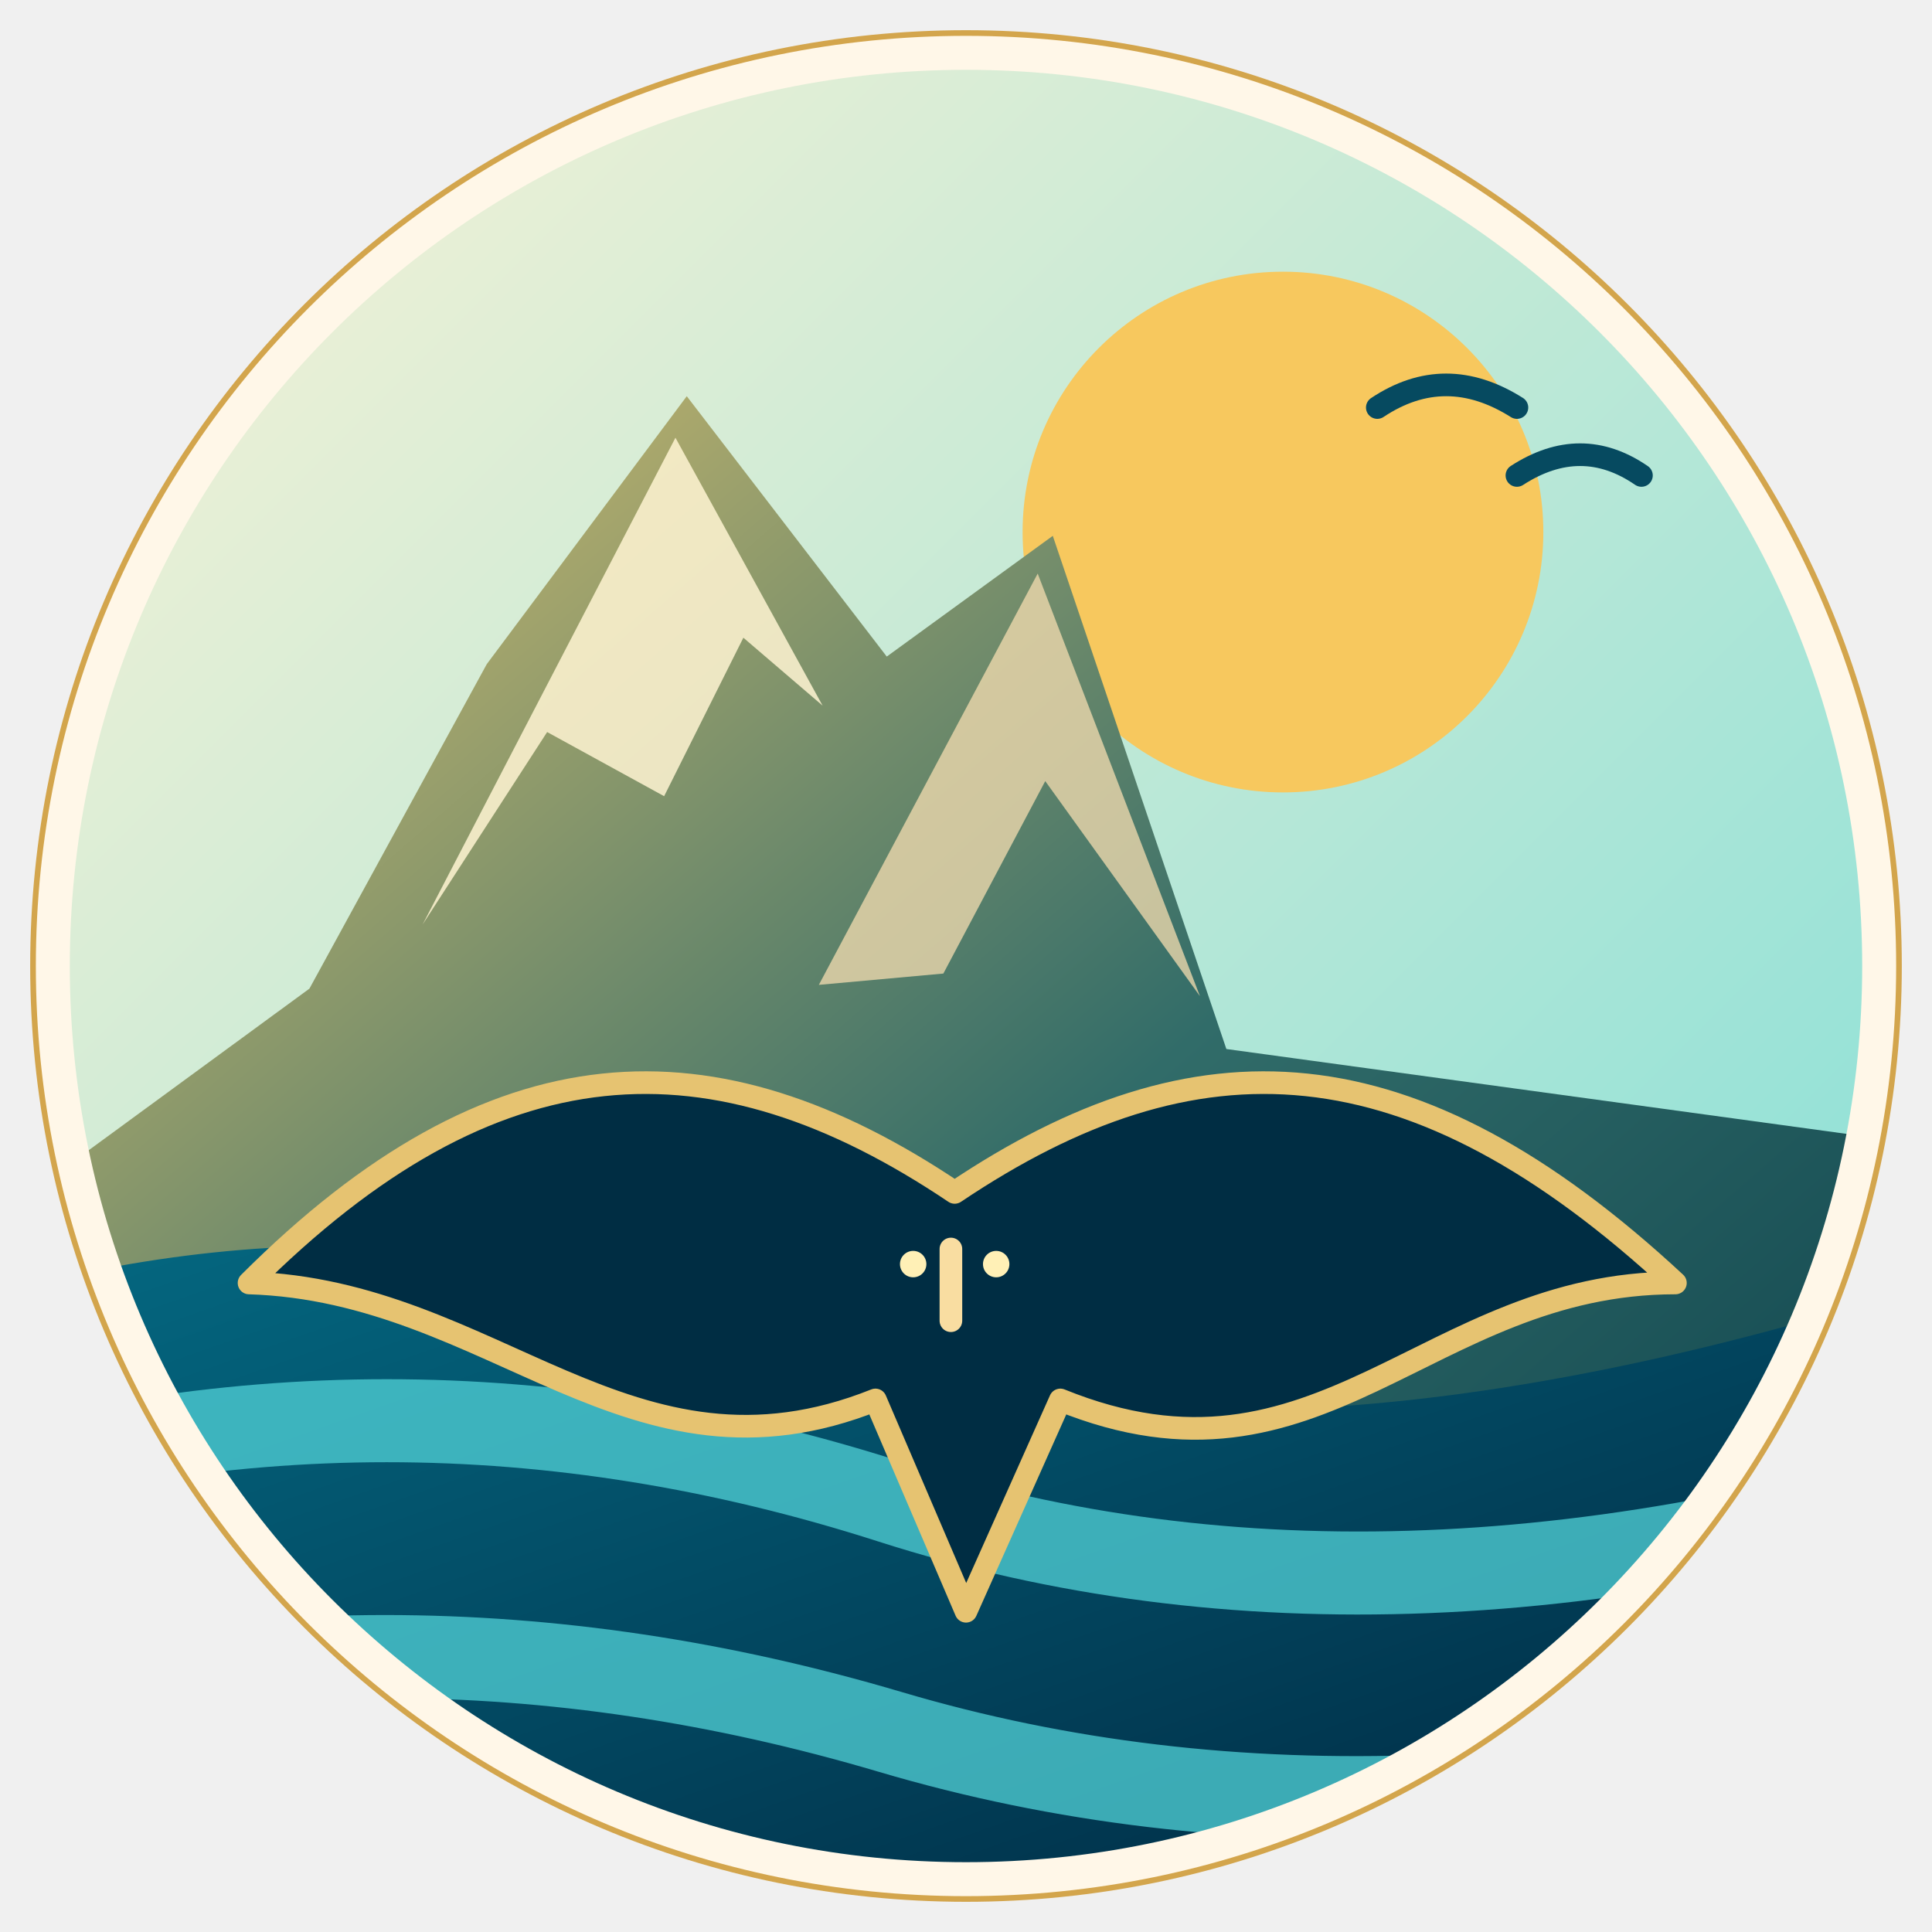
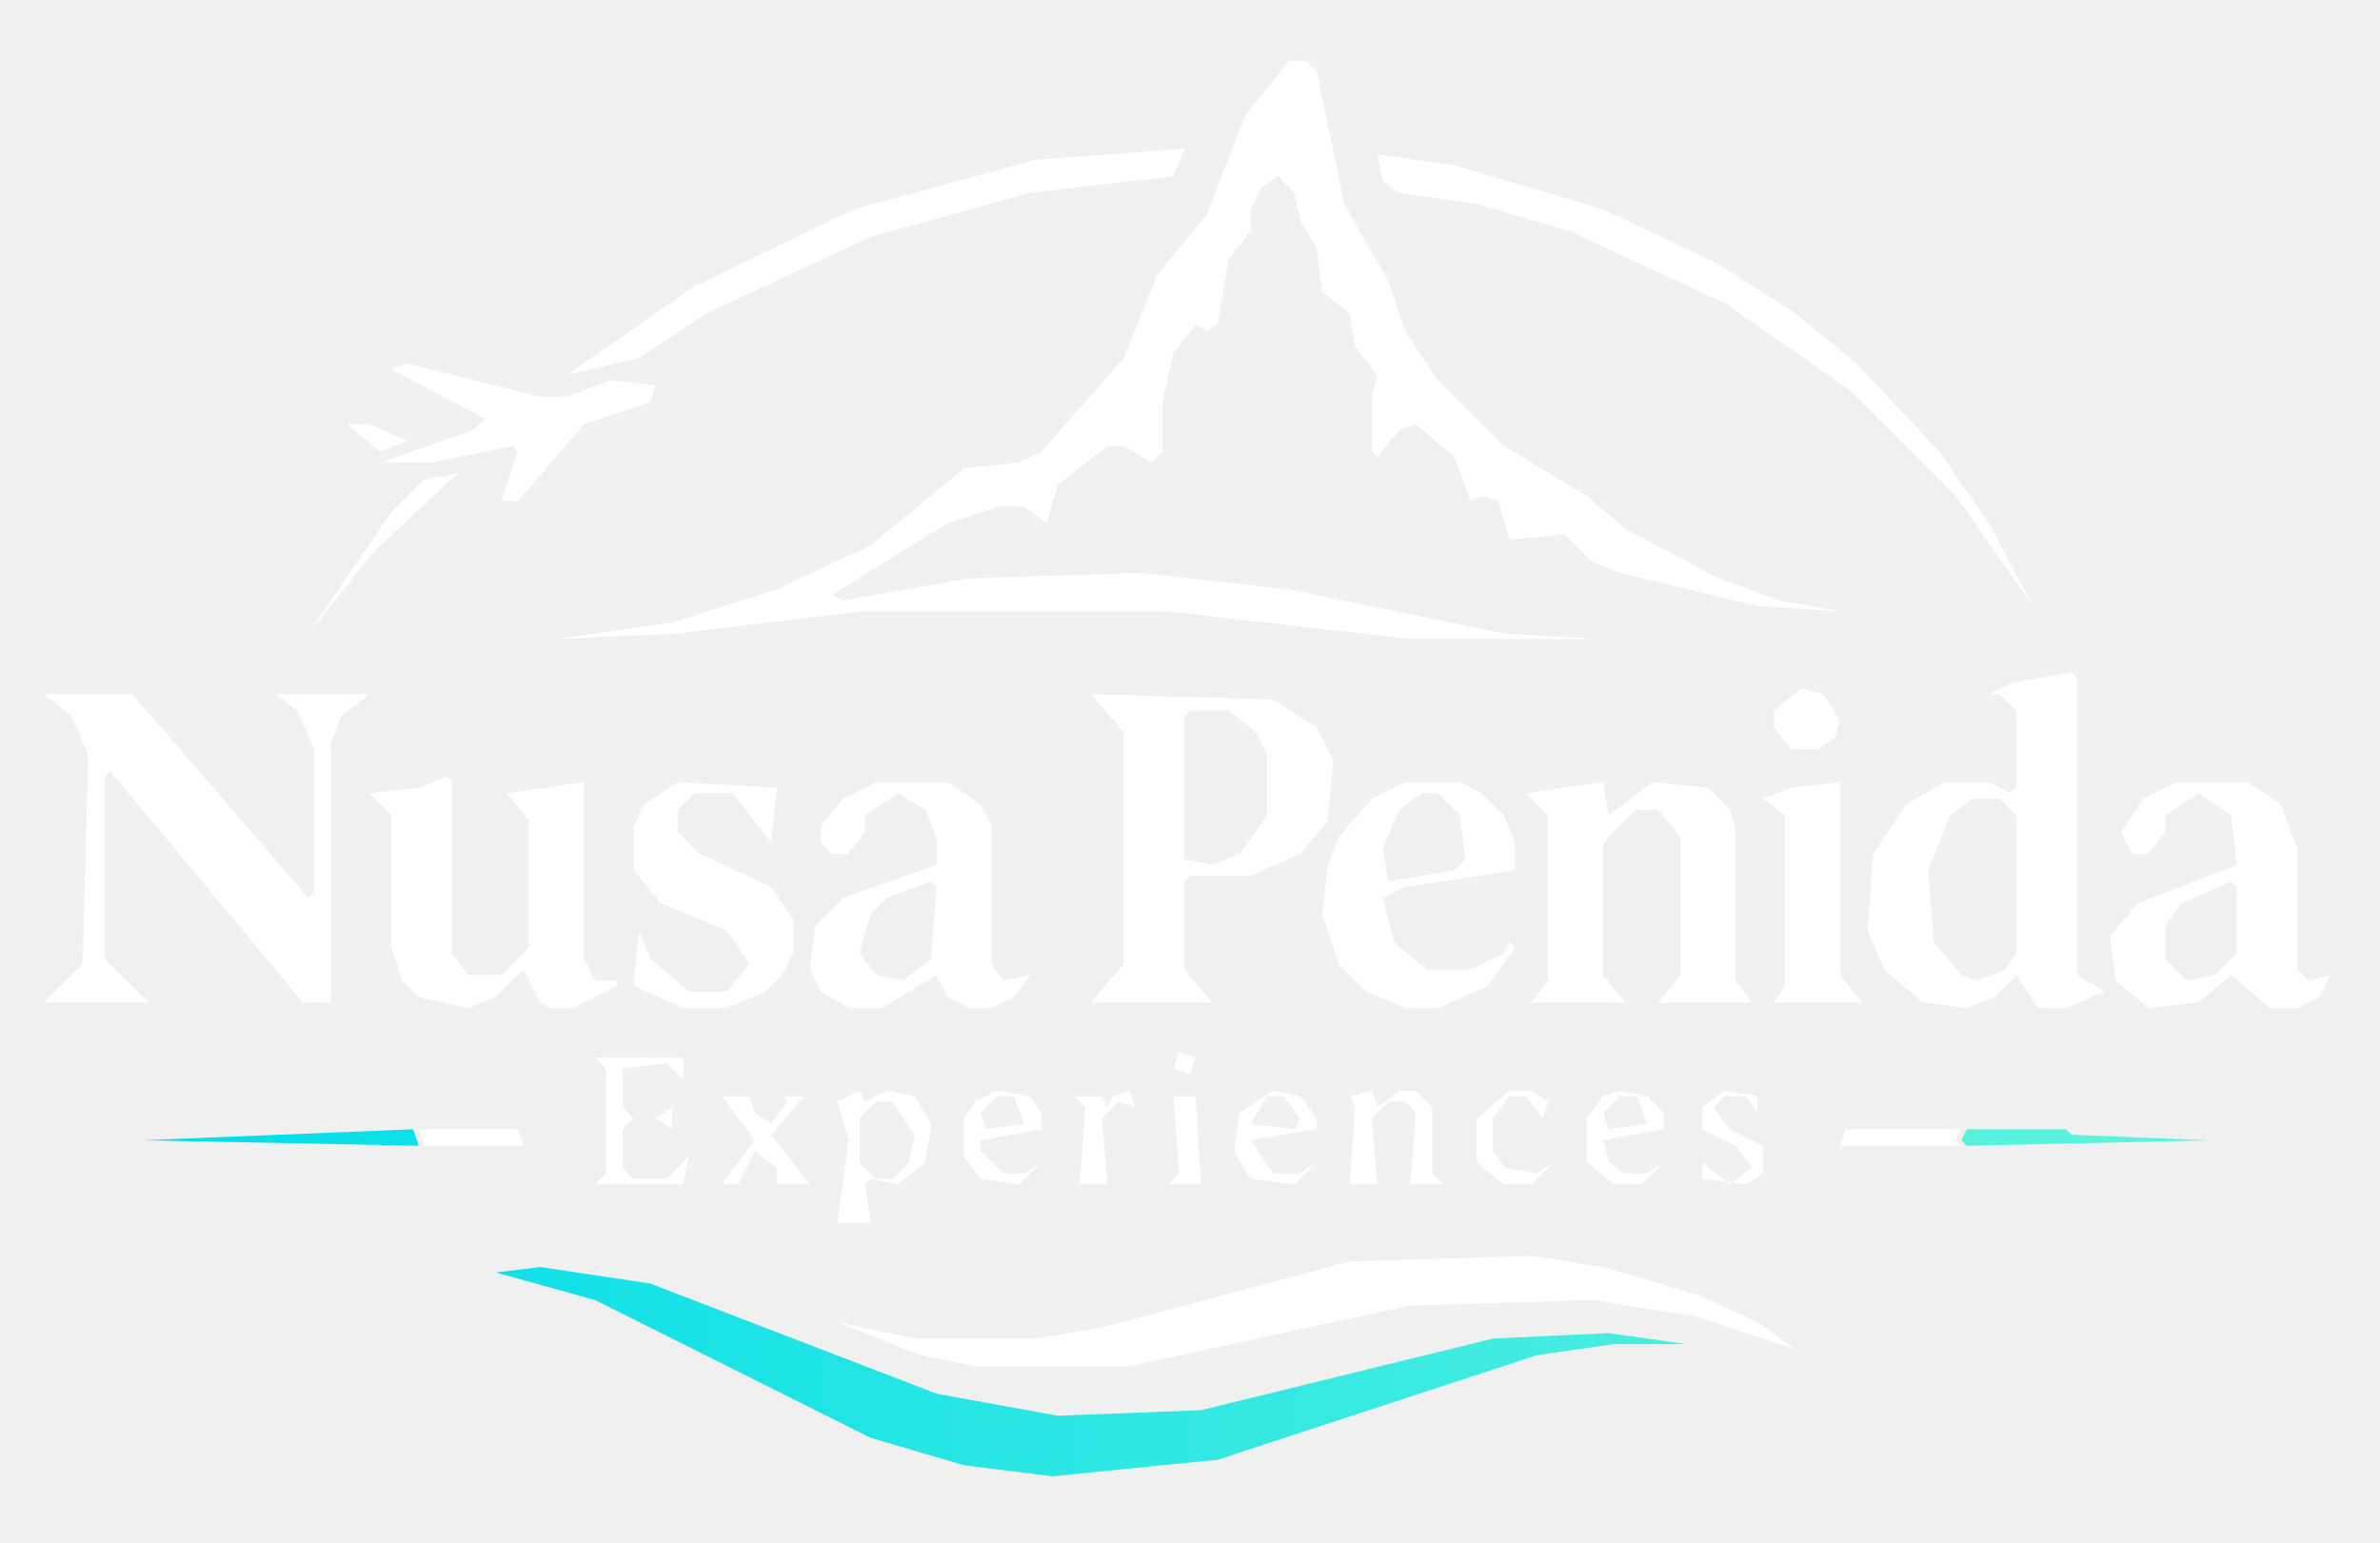
- <svg xmlns="http://www.w3.org/2000/svg" viewBox="0 0 512 512" role="img" aria-label="Siluet tebing Nusa Penida dan pari manta">
+ <svg xmlns="http://www.w3.org/2000/svg" viewBox="25 35 432 280" role="img" aria-label="Nusa Penida Experiences — airplane, cliff and ocean waves">
  <defs>
-     <clipPath id="ocean-circle">
-       <circle cx="256" cy="256" r="240" />
-     </clipPath>
-     <linearGradient id="sea" x1="0" y1="0" x2="1" y2="1">
-       <stop stop-color="#046a83" />
-       <stop offset="1" stop-color="#001f38" />
-     </linearGradient>
-     <linearGradient id="sky" x1="0" y1="0" x2="1" y2="1">
-       <stop stop-color="#fff3d5" />
-       <stop offset="1" stop-color="#77ddd8" />
-     </linearGradient>
-     <linearGradient id="cliff" x1="0" y1="0" x2="1" y2=".9">
-       <stop stop-color="#f6cd6e" />
-       <stop offset=".55" stop-color="#316c69" />
-       <stop offset="1" stop-color="#093d49" />
+     <linearGradient id="aqua">
+       <stop stop-color="#00dcea" />
+       <stop offset="1" stop-color="#60f4db" />
    </linearGradient>
  </defs>
-   <circle cx="256" cy="256" r="248" fill="#d3a54c" />
-   <g clip-path="url(#ocean-circle)">
-     <rect width="512" height="512" fill="url(#sky)" />
-     <circle cx="340" cy="141" r="69" fill="#f7c85e" />
-     <path d="M-30 344 82 262 129 176 182 105 235 174 279 142 325 278 515 304V530H-30Z" fill="url(#cliff)" />
-     <path d="m112 245 67-129 39 71-21-18-21 42-31-17Z" fill="#fff4d2" opacity=".85" />
-     <path d="m217 261 58-109 43 112-41-57-27 51Z" fill="#f6deb0" opacity=".75" />
-     <path d="M-18 348q120-39 236 7t312-21V527H-18Z" fill="url(#sea)" />
-     <path d="M-30 398q132-43 266 0t301-12M-30 459q131-40 266 0t301-12" stroke="#50d1d7" stroke-width="22" fill="none" opacity=".75" />
-     <path d="M66 340c65-65 123-67 187-24 64-43 121-41 191 24-66 0-94 59-163 31l-25 56-24-56C167 397 131 342 66 340Z" fill="#002d43" stroke="#e6c371" stroke-width="6" stroke-linejoin="round" />
-     <path d="M252 331v19" stroke="#f9dda1" stroke-width="6" stroke-linecap="round" />
-     <circle cx="242" cy="335" r="3.5" fill="#fff0b6" />
-     <circle cx="264" cy="335" r="3.5" fill="#fff0b6" />
-     <path d="M365 108q18-12 37 0M402 126q17-11 33 0" fill="none" stroke="#064a60" stroke-width="6" stroke-linecap="round" />
-   </g>
-   <circle cx="256" cy="256" r="242" fill="none" stroke="#fff7e8" stroke-width="9" />
+   <path fill="#fff" fill-rule="evenodd" d="M351,280l-7,-5 -11,-5 -17,-5 -13,-2 -33,1 -45,12 -12,2 -22,0 -14,-3 15,6 10,2 28,0 51,-11 33,-1 19,3zM359,243l22,0 -1,-1 1,-2 -21,0zM101,240l1,3 18,0 -1,-3zM184,235l3,0 4,6 -1,5 -3,3 -3,0 -3,-3 0,-8zM316,237l3,-3 3,0 2,5 -7,1zM252,239l3,-5 3,0 3,4 -1,2zM203,237l3,-3 3,0 2,5 -7,1zM238,234l1,14 -2,2 6,0 -1,-16zM156,234l6,8 -6,8 3,0 3,-6 4,3 0,3 6,0 -7,-9 6,-7 -4,0 1,1 -3,4 -3,-2 -1,-3zM338,233l-4,3 0,4 6,3 3,4 -4,3 -5,-4 0,3 8,1 3,-2 0,-5 -6,-3 -3,-4 2,-2 4,0 2,3 0,-3zM319,233l-3,1 -3,4 0,8 5,4 5,0 4,-4 -3,2 -4,0 -3,-2 -1,-4 11,-2 0,-3 -3,-3zM299,233l-6,5 0,8 5,4 5,0 4,-4 -3,2 -6,-1 -2,-3 0,-6 3,-4 3,0 3,4 1,-3 -3,-2zM270,234l1,2 -1,14 5,0 -1,-12 3,-3 3,0 2,2 -1,13 6,0 -2,-2 0,-12 -3,-3 -3,0 -4,3 -1,-3zM256,233l-6,4 -1,7 3,5 8,1 4,-4 -3,2 -5,0 -4,-6 12,-2 0,-2 -3,-4zM230,233l-3,1 -1,2 -1,-2 -5,0 2,2 -1,14 5,0 -1,-12 3,-3 3,1zM206,233l-4,2 -2,3 0,7 3,4 7,1 4,-4 -3,2 -4,0 -4,-4 0,-2 11,-2 0,-3 -2,-3zM191,234l-5,-1 -4,2 -1,-2 -4,2 2,7 -2,15 6,0 -1,-7 1,-1 5,1 5,-4 1,-7zM133,227l2,2 0,19 -2,2 16,0 1,-5 -4,4 -6,0 -2,-2 0,-7 2,-2 4,0 3,2 0,-4 -3,2 -4,0 -2,-2 0,-7 8,-1 3,3 0,-4zM239,226l-1,3 3,1 1,-3zM430,195l1,1 0,12 -4,4 -5,1 -4,-4 0,-6 3,-4zM194,195l1,1 -1,13 -5,4 -5,-1 -3,-4 2,-7 3,-3zM388,180l3,3 0,25 -2,3 -5,2 -3,-1 -5,-6 -1,-13 4,-10 4,-3zM286,179l4,4 1,8 -2,2 -12,2 -1,-6 3,-7 4,-3zM414,180l-4,6 2,4 3,0 3,-4 0,-3 6,-4 6,4 1,9 -18,7 -5,6 1,8 6,5 9,-1 6,-5 7,6 5,0 4,-2 2,-4 -4,1 -2,-2 0,-22 -3,-8 -6,-4 -13,0zM359,177l-9,1 -5,2 4,3 0,31 -2,3 16,0 -4,-5zM302,179l4,4 0,30 -3,4 17,0 -4,-5 0,-24 6,-6 4,0 4,5 0,25 -4,5 17,0 -3,-4 0,-28 -1,-3 -4,-4 -10,-1 -8,6 -1,-6zM280,177l-6,3 -6,7 -2,5 -1,9 3,9 5,5 7,3 6,0 9,-4 5,-7 -1,-1 -1,2 -6,3 -8,0 -6,-5 -2,-8 4,-2 20,-3 0,-5 -2,-5 -4,-4 -4,-2zM178,180l-4,5 0,3 2,2 3,0 3,-4 0,-3 6,-4 5,3 2,5 0,5 -17,6 -5,5 -1,8 2,4 5,3 6,0 10,-6 2,4 4,2 4,0 4,-2 3,-4 -5,1 -2,-3 0,-25 -2,-4 -6,-4 -13,0zM148,177l-6,4 -2,4 0,8 5,6 12,5 4,6 -4,5 -7,0 -7,-6 -2,-5 -1,10 9,4 8,0 7,-3 3,-3 2,-4 0,-6 -4,-6 -13,-6 -4,-4 0,-4 3,-3 7,0 7,9 1,-10zM92,179l4,4 0,24 2,6 3,3 9,2 5,-2 5,-5 3,6 2,1 4,0 8,-4 0,-1 -4,0 -2,-4 0,-32 -14,2 4,5 0,23 -5,5 -6,0 -3,-4 0,-31 -1,-1 -5,2zM241,164l7,0 5,4 2,4 0,11 -5,7 -5,2 -5,-1 0,-26zM223,161l6,7 0,42 -6,7 22,0 -5,-6 0,-16 1,-1 11,0 9,-4 5,-6 1,-11 -3,-6 -8,-5zM33,161l5,4 3,7 -1,38 -7,7 19,0 -8,-8 0,-33 1,-1 35,42 5,0 0,-47 2,-5 5,-4 -17,0 4,3 3,7 0,26 -1,1 -32,-37zM352,160l-5,4 0,3 3,4 5,0 3,-2 1,-3 -3,-5zM401,157l-11,2 -4,2 2,0 3,3 0,14 -1,1 -4,-2 -8,0 -7,4 -6,9 -1,14 3,7 7,6 8,1 5,-2 4,-4 4,6 5,0 7,-3 -5,-3 0,-54zM108,121l-6,1 -6,6 -15,22 12,-15zM88,112l6,5 5,-2 -7,-3zM94,119l9,0 15,-3 1,1 -3,9 3,0 12,-14 12,-4 1,-3 -8,-1 -8,3 -5,0 -24,-6 -3,1 17,9 -2,2zM275,63l1,5 3,2 14,2 17,5 28,13 23,16 19,19 14,20 -8,-15 -9,-13 -15,-16 -11,-9 -14,-9 -21,-10 -27,-8zM240,62l-27,2 -33,9 -29,14 -23,16 13,-3 12,-8 30,-14 29,-8 26,-3zM359,146l-11,-2 -11,-4 -17,-9 -7,-6 -15,-9 -12,-12 -6,-9 -3,-9 -8,-14 -5,-24 -2,-2 -3,0 -8,10 -7,18 -9,11 -6,15 -15,17 -4,2 -10,1 -17,14 -17,8 -19,6 -21,3 22,-1 33,-4 56,0 44,5 34,0 -17,-1 -39,-8 -27,-3 -31,1 -23,4 -2,-1 21,-13 9,-3 5,0 4,3 2,-7 9,-7 3,0 5,3 2,-2 0,-9 2,-9 4,-5 2,1 2,-1 2,-12 4,-5 0,-4 2,-4 3,-2 3,3 1,5 3,5 1,8 5,4 1,6 4,5 -1,4 0,10 1,1 4,-5 3,-1 7,6 3,8 2,-1 3,1 2,7 10,-1 5,5 5,2 25,6z" />
+   <path fill="url(#aqua)" d="M115,266l18,5 50,25 17,5 16,2 30,-3 58,-19 14,-2 13,0 -14,-2 -21,1 -53,13 -26,1 -22,-4 -52,-20 -20,-3zM381,242l1,1 44,-1 -25,-1 -1,-1 -18,0zM101,243l-1,-3 -49,2z" />
</svg>
